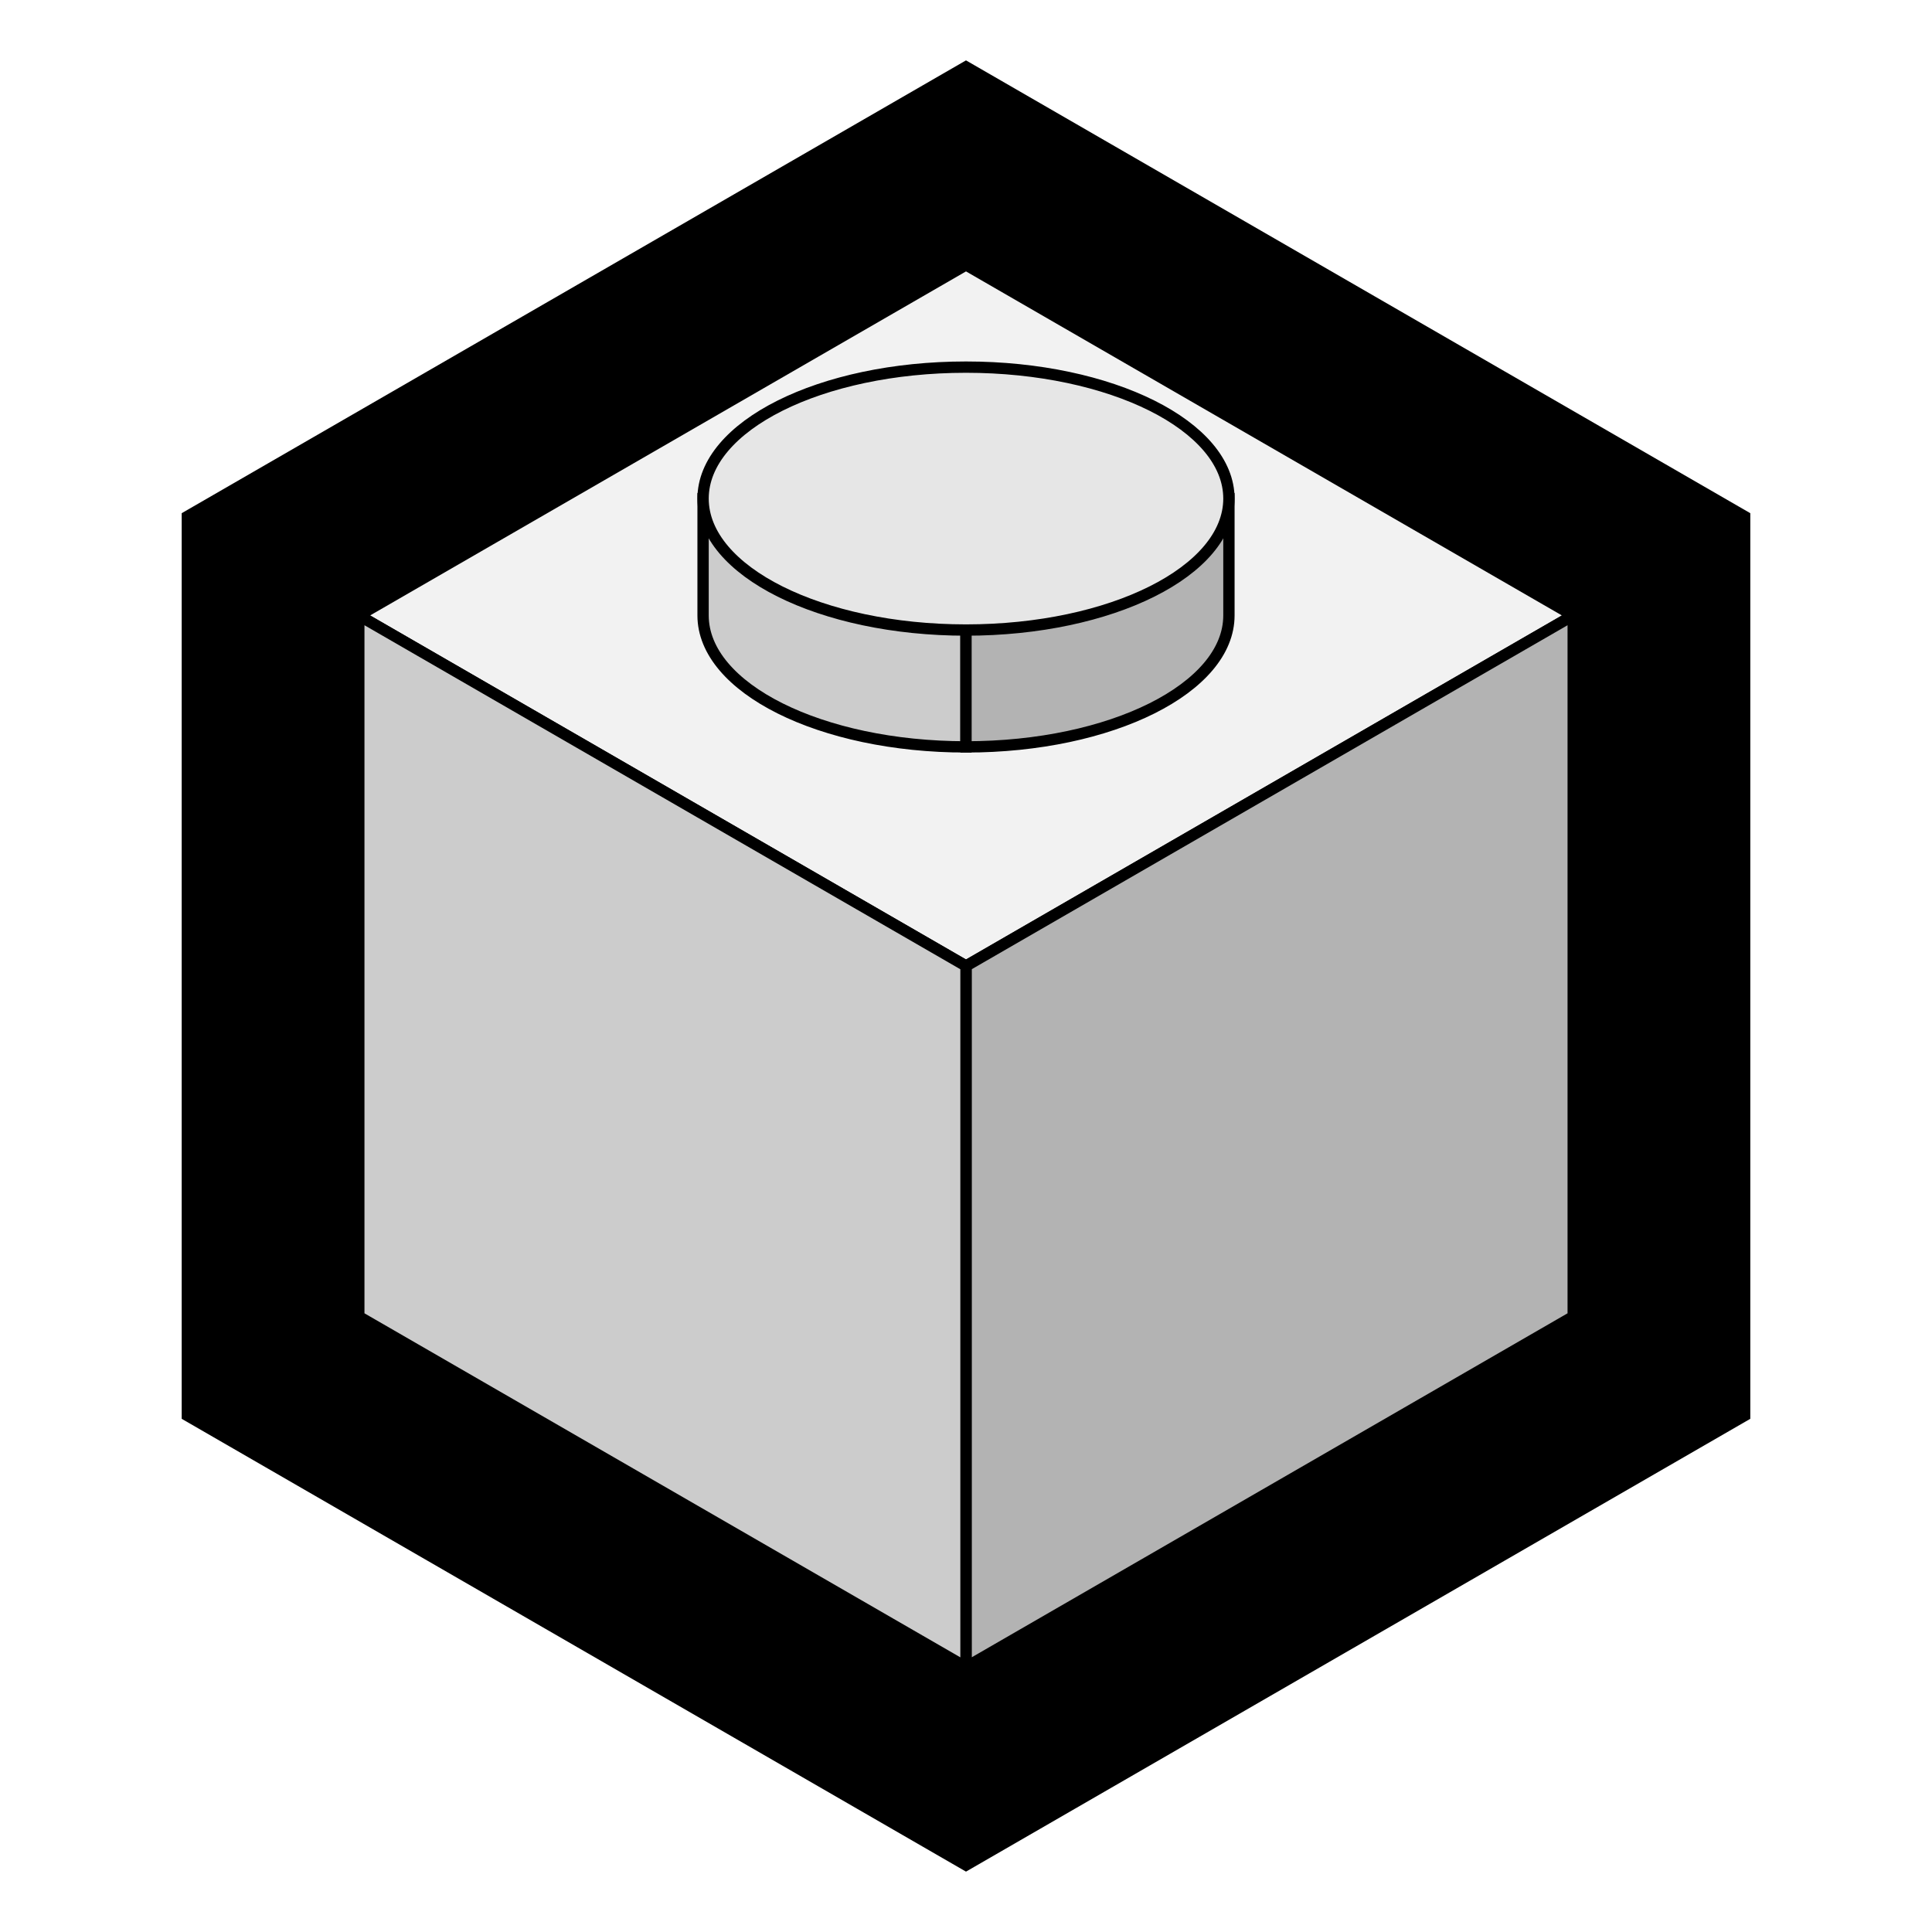
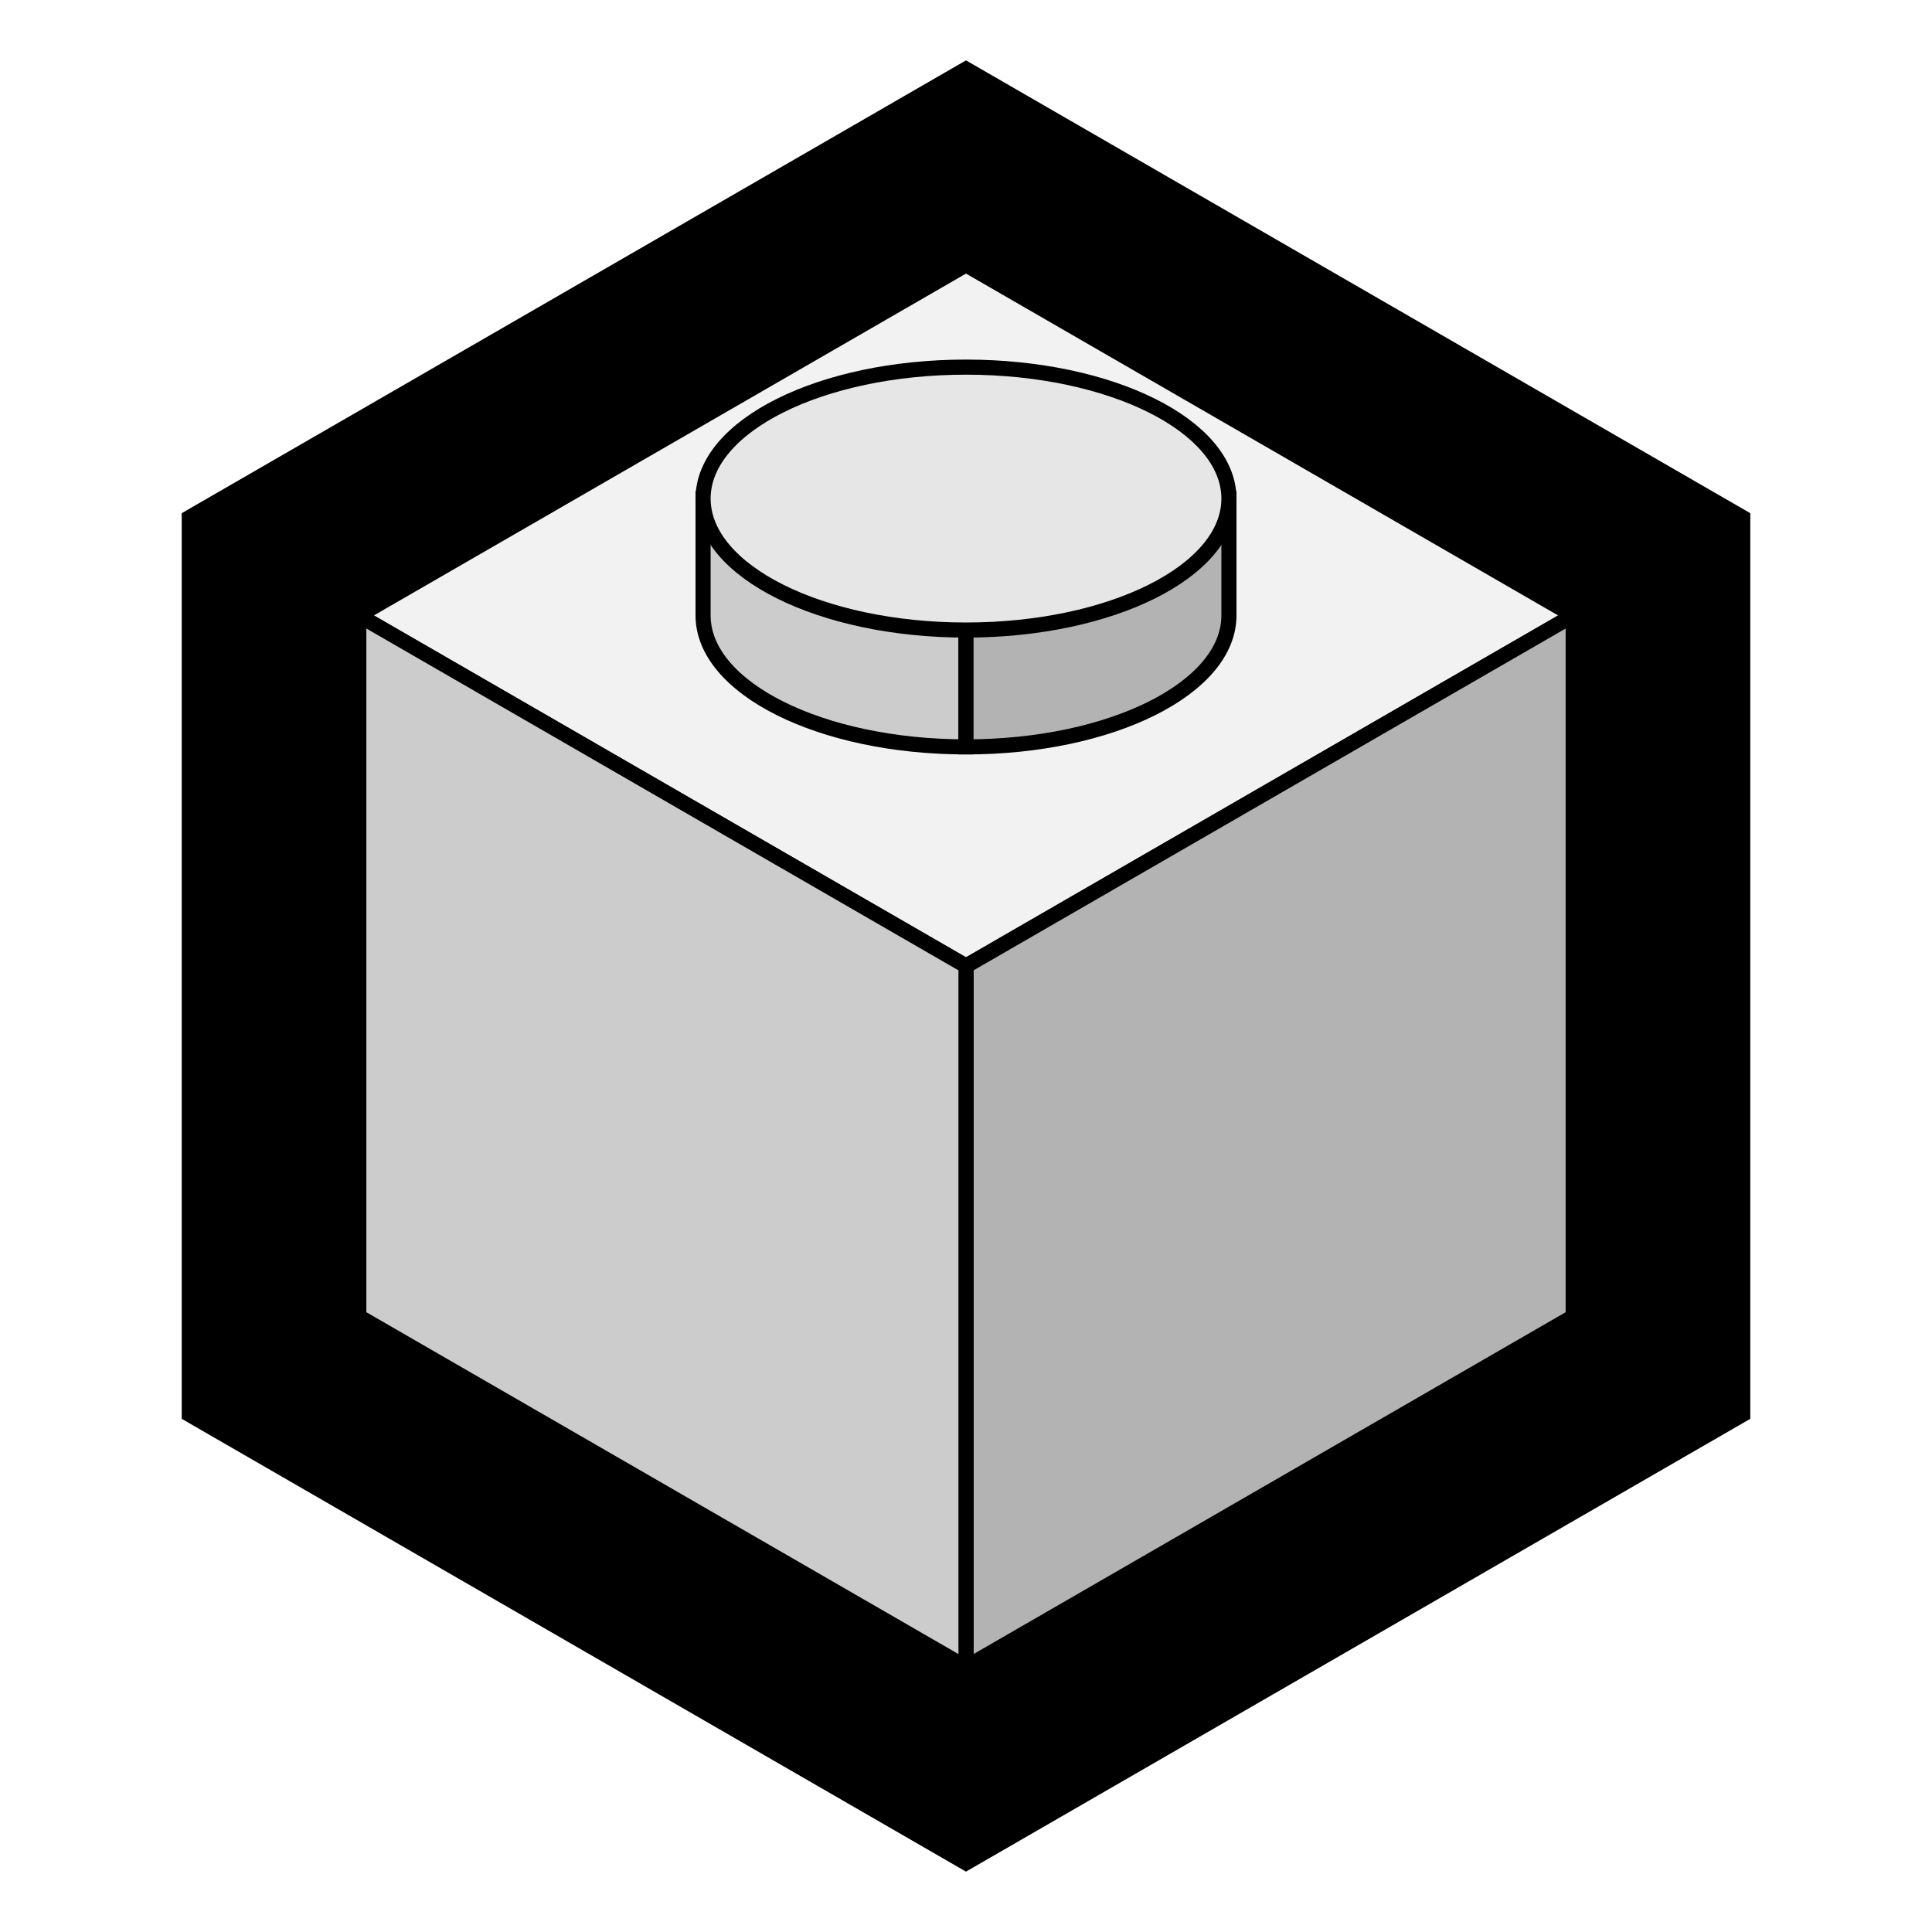
<svg xmlns="http://www.w3.org/2000/svg" width="1024" height="1024" viewBox="0 0 270.933 270.933" version="1.1" id="svg8">
  <defs id="defs2" />
  <g id="layer1" transform="translate(0,-161.5333)">
-     <g id="g821">
+     <g id="g882">
      <path style="fill:#000000;fill-opacity:1;stroke-width:0.265" id="path3822" d="m 67.733,163.65 56.826,32.808 0,65.617 -56.826,32.808 -56.826,-32.808 2e-6,-65.617 z" transform="matrix(1.935484,0,0,1.935484,4.369903,-146.7419)" />
-       <g id="g811">
-         <path style="fill:#f2f2f2;fill-opacity:1;stroke-width:1.587;stroke:#000000;stroke-dasharray:none" d="m 135.467,198.677 -85.15,49.161 85.15,49.161 85.15,-49.161 z" id="path3824" />
-         <path style="fill:#cccccc;fill-opacity:1;stroke-width:1.587;stroke:#000000;stroke-dasharray:none" d="m 135.467,229.403 a 36.871,18.435 0 0 0 -16.874,2.048 H 98.596 v 16.387 a 36.871,18.435 0 0 0 36.871,18.435 z" id="path3876" />
-         <path style="fill:#b3b3b3;fill-opacity:1;stroke-width:1.587;stroke:#000000;stroke-dasharray:none" d="m 220.617,247.839 -85.15,49.161 v 98.323 l 85.15,-49.161 z" id="path3834" />
-         <path style="fill:#cccccc;fill-opacity:1;stroke-width:1.587;stroke:#000000;stroke-dasharray:none" d="M 135.467,297 50.317,247.839 v 98.323 l 85.15,49.161 z" id="path3837" />
-         <path style="fill:#b3b3b3;fill-opacity:1;stroke-width:1.587;stroke:#000000;stroke-dasharray:none" d="m 135.467,229.403 v 36.871 a 36.871,18.435 0 0 0 36.871,-18.435 v -16.387 h -20.056 a 36.871,18.435 0 0 0 -16.815,-2.048 z" id="ellipse3866" />
-         <ellipse style="fill:#e6e6e6;fill-opacity:1;stroke-width:1.587;stroke:#000000;stroke-dasharray:none" id="ellipse3868" cx="135.467" cy="231.452" rx="36.871" ry="18.435" />
+       <g id="g872">
+         <path style="fill:#f2f2f2;fill-opacity:1;stroke:#000000;stroke-width:2.117;stroke-dasharray:none" d="m 135.467,198.677 -85.15,49.161 85.15,49.161 85.15,-49.161 z" id="path3824" />
+         <path style="fill:#cccccc;fill-opacity:1;stroke:#000000;stroke-width:2.117;stroke-dasharray:none" d="m 135.467,229.403 a 36.871,18.435 0 0 0 -16.874,2.048 H 98.596 v 16.387 a 36.871,18.435 0 0 0 36.871,18.435 z" id="path3876" />
+         <path style="fill:#b3b3b3;fill-opacity:1;stroke:#000000;stroke-width:2.117;stroke-dasharray:none" d="m 220.617,247.839 -85.15,49.161 v 98.323 l 85.15,-49.161 z" id="path3834" />
+         <path style="fill:#cccccc;fill-opacity:1;stroke:#000000;stroke-width:2.117;stroke-dasharray:none" d="M 135.467,297 50.317,247.839 v 98.323 l 85.15,49.161 z" id="path3837" />
+         <path style="fill:#b3b3b3;fill-opacity:1;stroke:#000000;stroke-width:2.117;stroke-dasharray:none" d="m 135.467,229.403 v 36.871 a 36.871,18.435 0 0 0 36.871,-18.435 v -16.387 h -20.056 a 36.871,18.435 0 0 0 -16.815,-2.048 z" id="ellipse3866" />
+         <ellipse style="fill:#e6e6e6;fill-opacity:1;stroke:#000000;stroke-width:2.117;stroke-dasharray:none" id="ellipse3868" cx="135.467" cy="231.452" rx="36.871" ry="18.435" />
      </g>
    </g>
  </g>
</svg>
